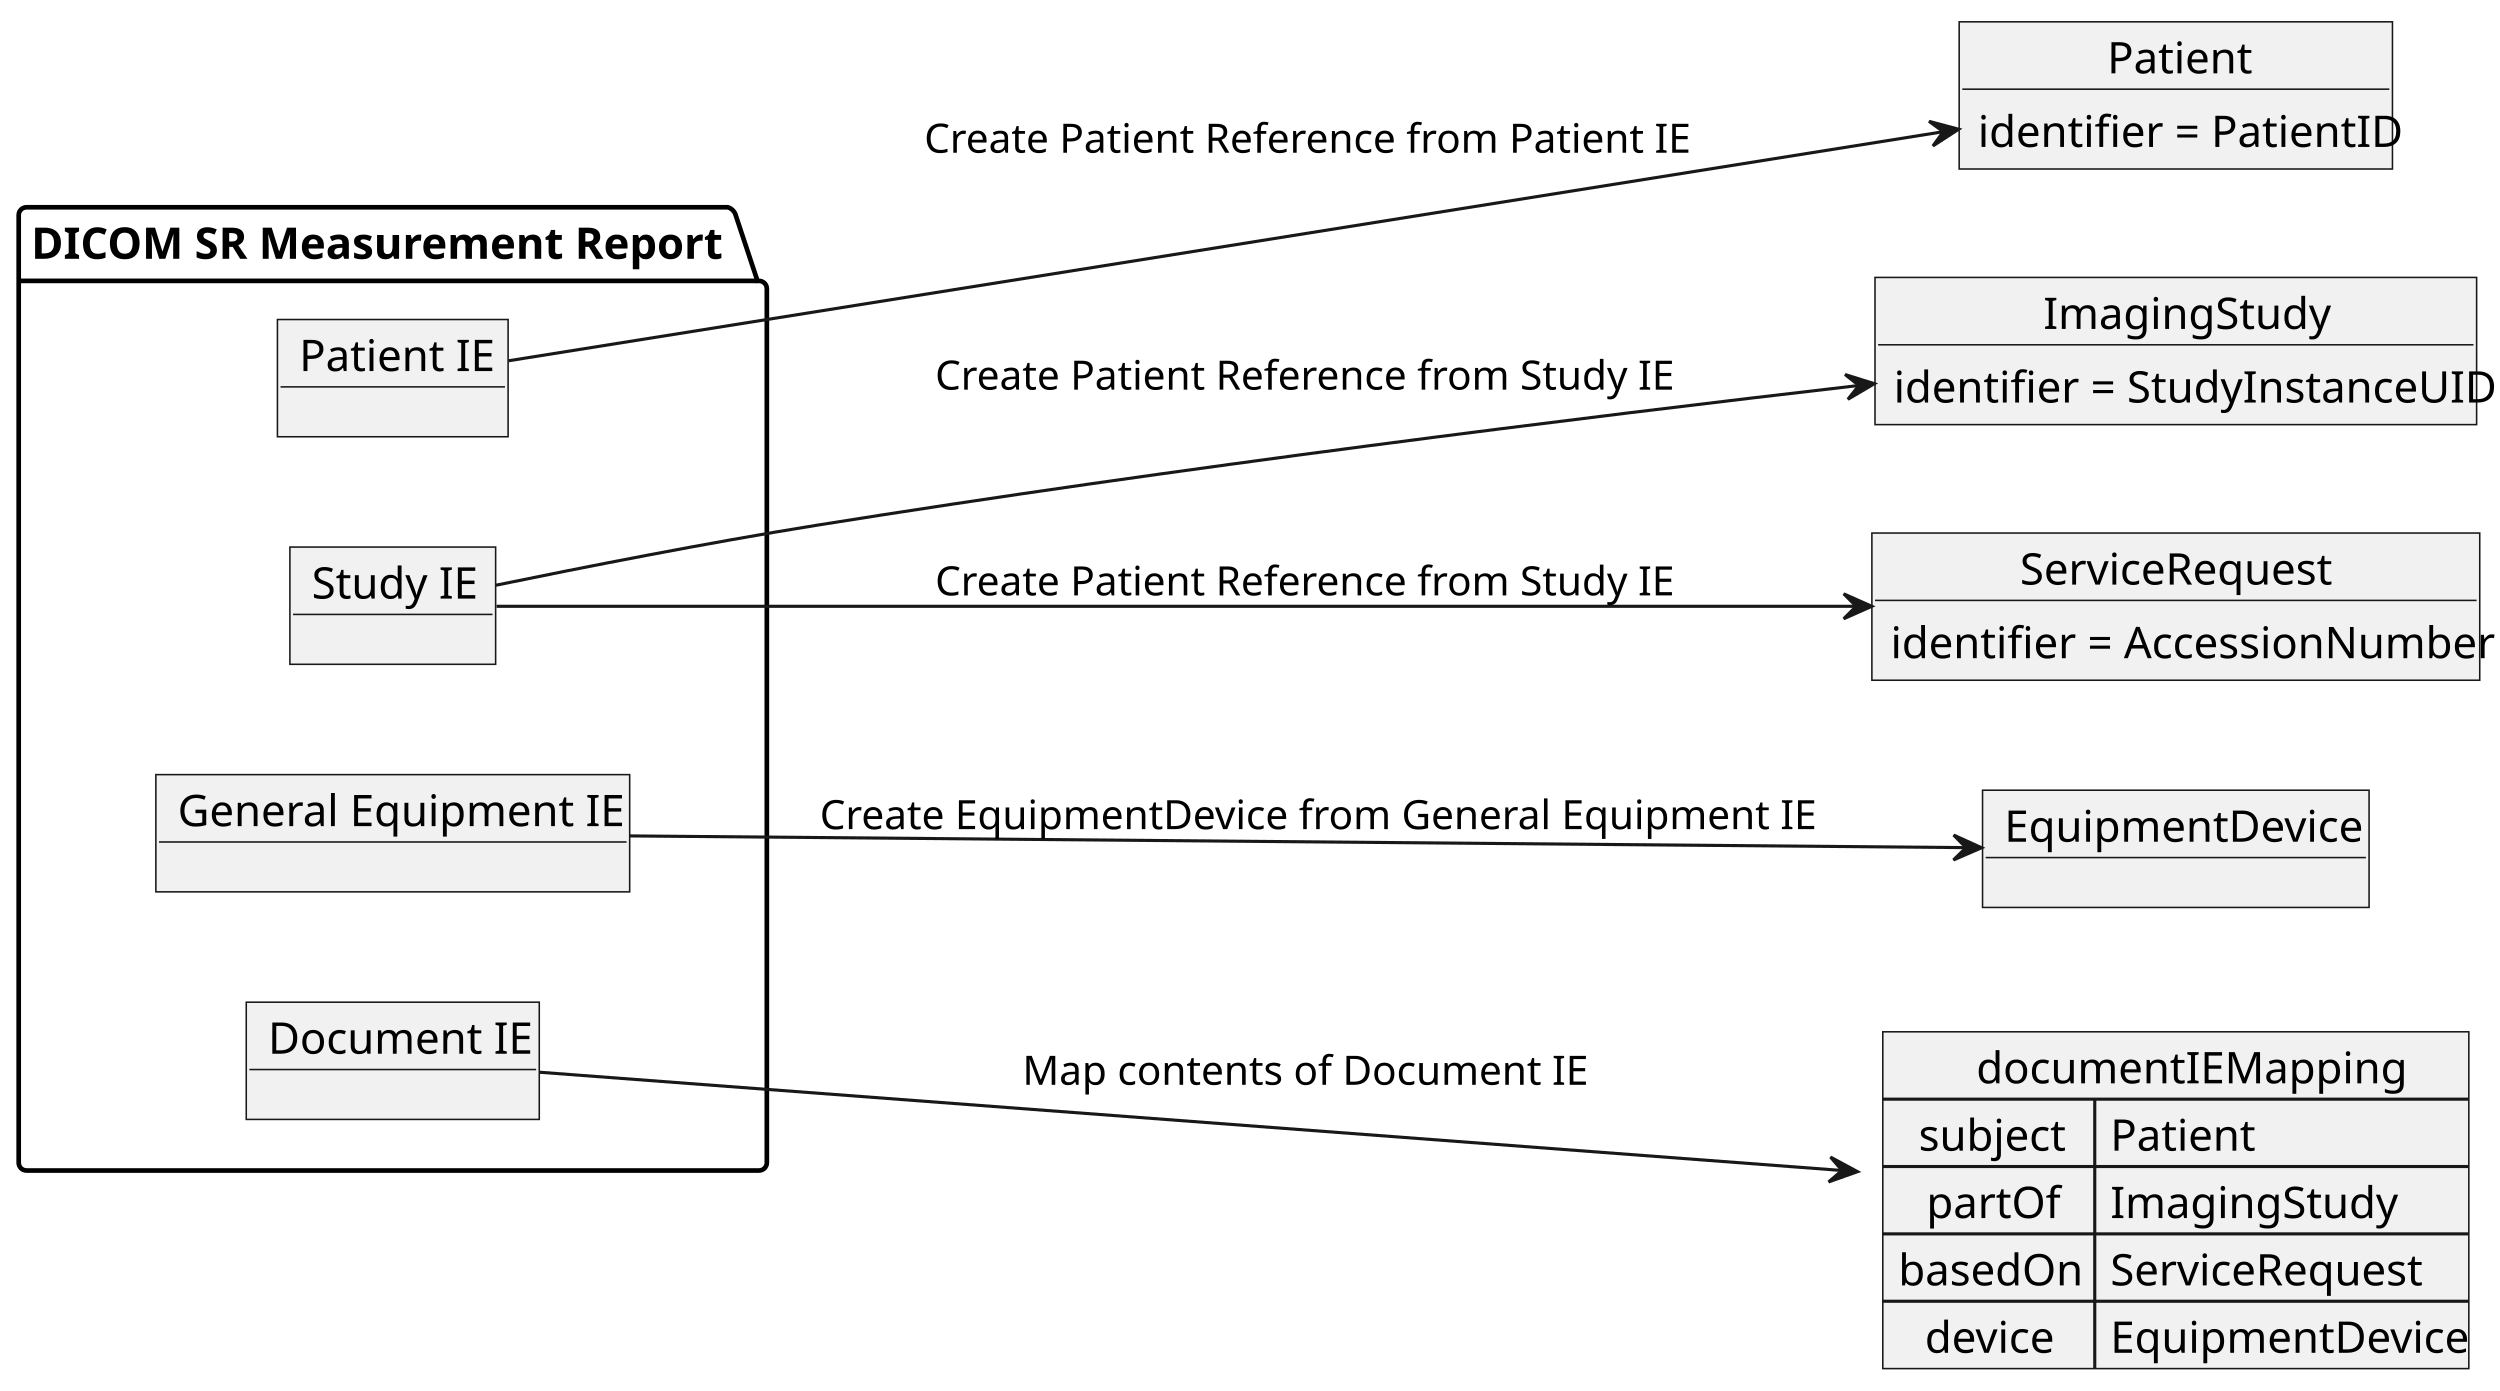
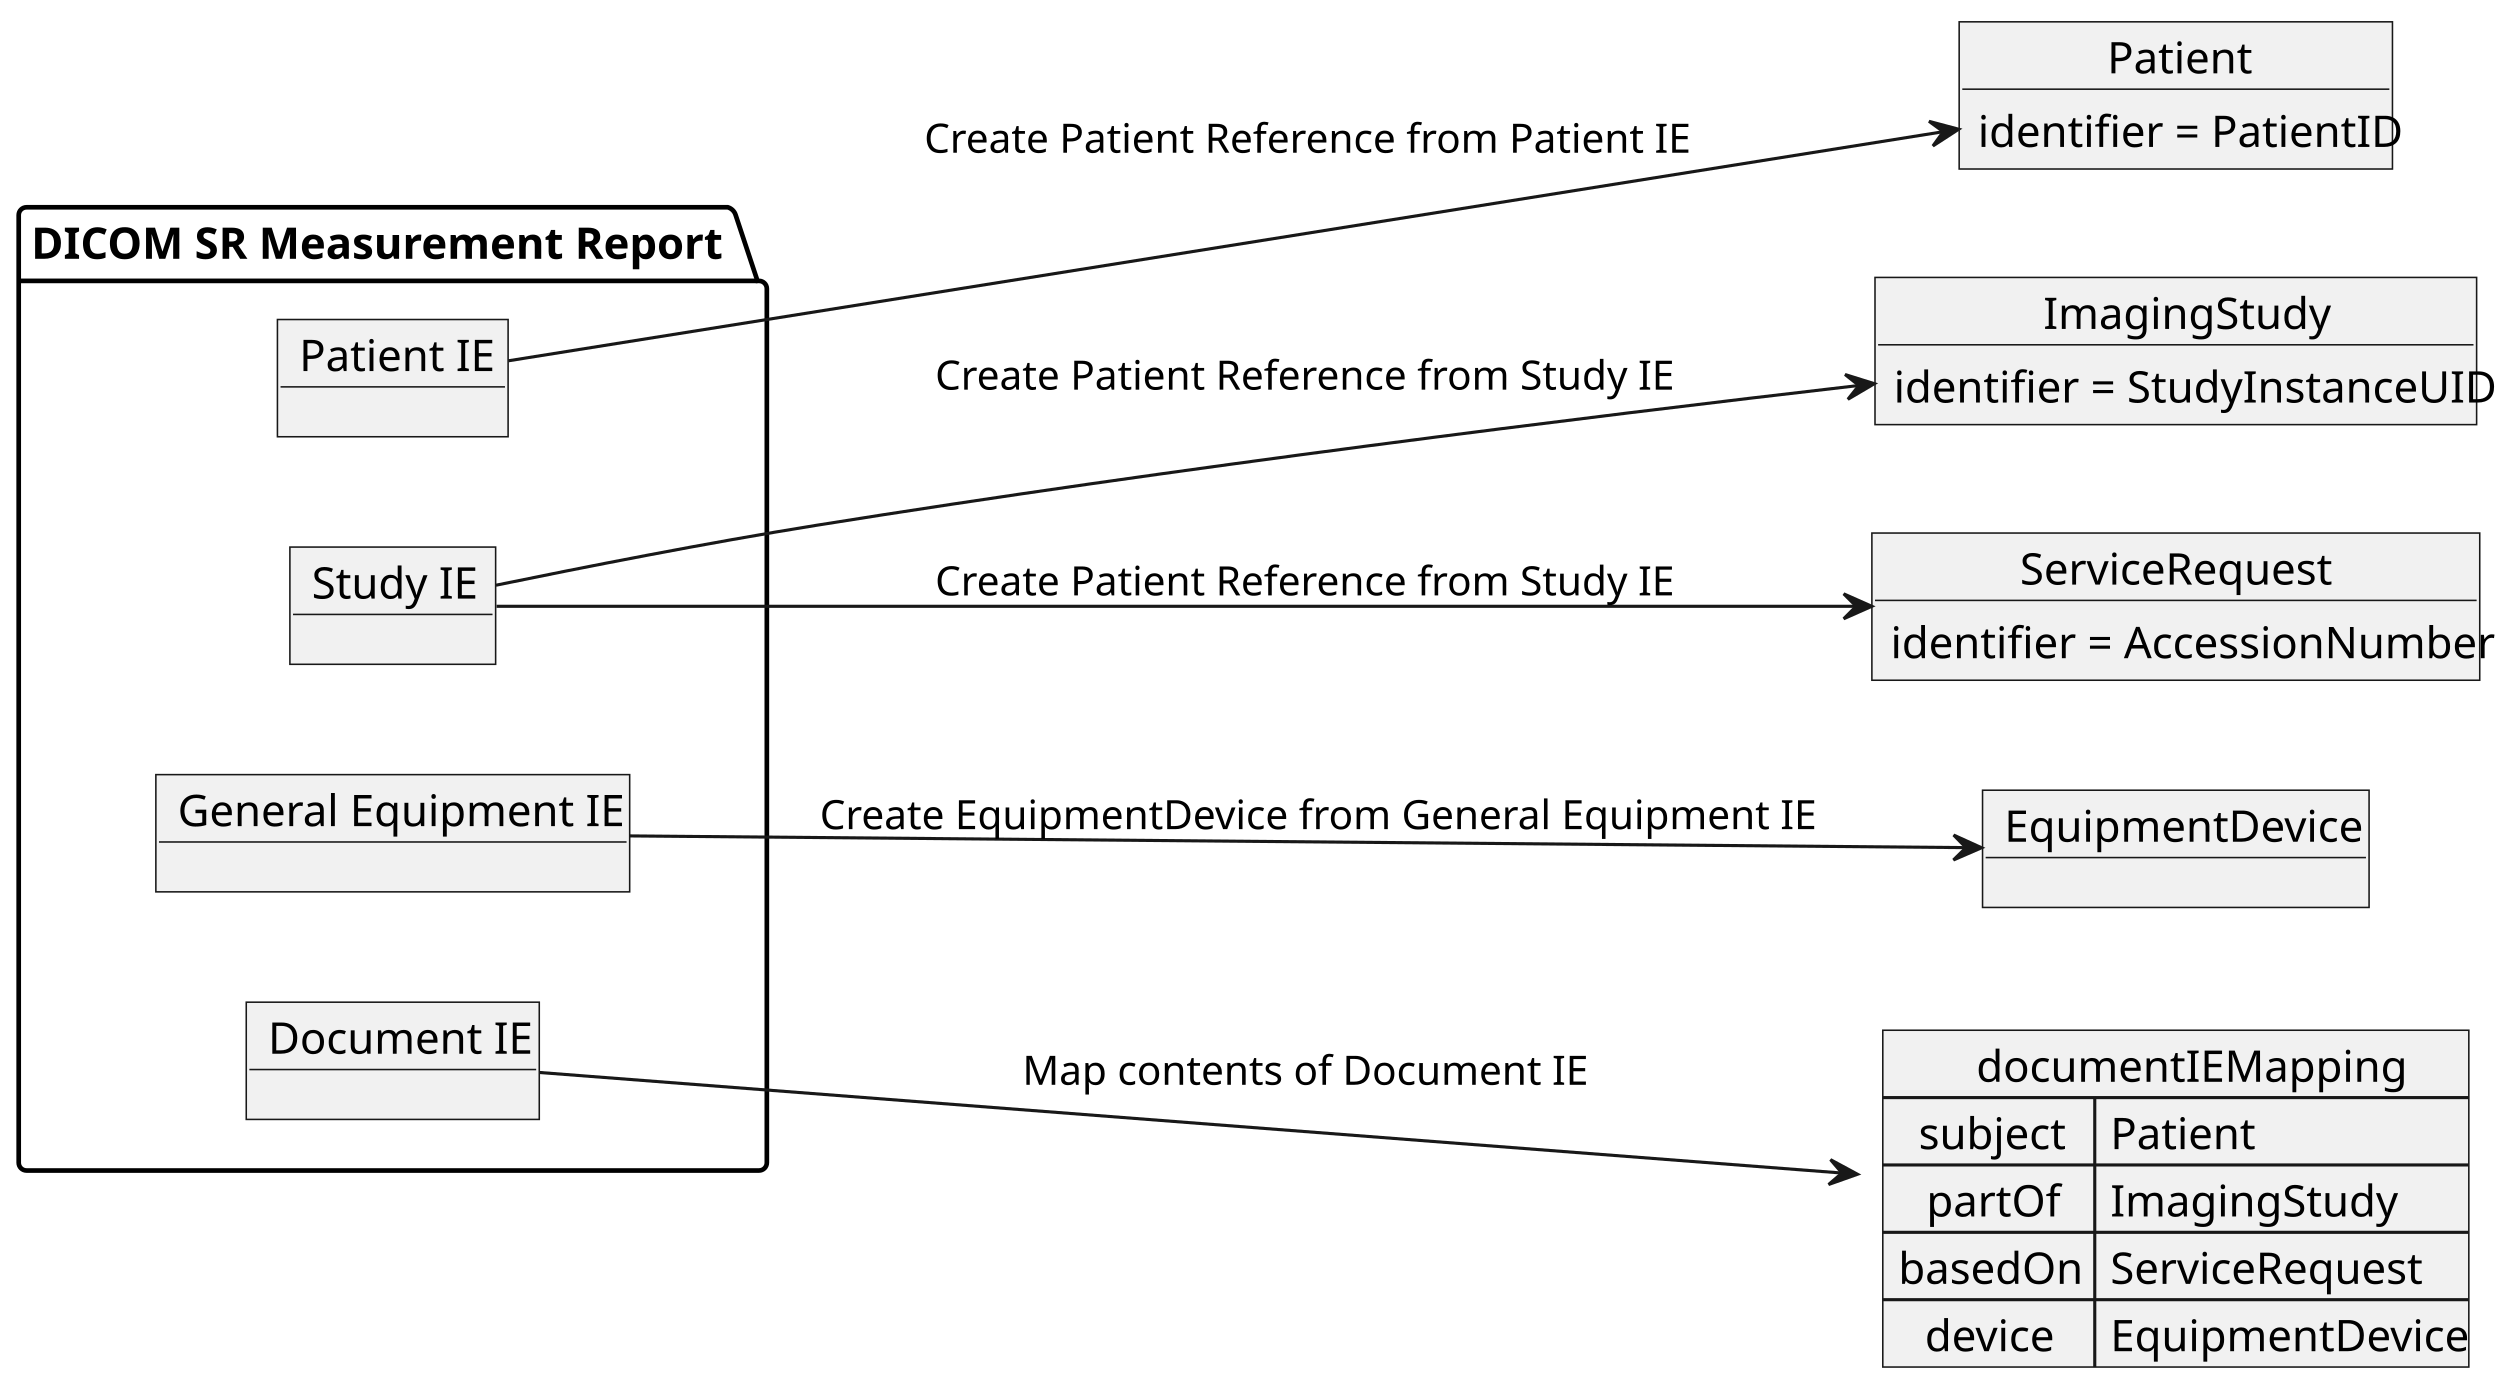
- <svg xmlns="http://www.w3.org/2000/svg" contentStyleType="text/css" height="446px" preserveAspectRatio="none" style="width:802px;height:446px;background:#FFFFFF;" version="1.1" viewBox="0 0 802 446" width="802px" zoomAndPan="magnify">
+ <svg xmlns="http://www.w3.org/2000/svg" contentStyleType="text/css" height="445px" preserveAspectRatio="none" style="width:802px;height:445px;background:#FFFFFF;" version="1.1" viewBox="0 0 802 445" width="802px" zoomAndPan="magnify">
  <defs />
  <g>
    <g id="cluster_DICOM SR Measurement Report">
      <path d="M8.5,66.5 L233.5,66.5 A3.75,3.75 0 0 1 236,69 L243,90.109 L243.5,90.109 A2.5,2.5 0 0 1 246,92.609 L246,373 A2.5,2.5 0 0 1 243.5,375.5 L8.5,375.5 A2.5,2.5 0 0 1 6,373 L6,69 A2.5,2.5 0 0 1 8.5,66.5 " fill="none" style="stroke:#000000;stroke-width:1.5;" />
      <line style="stroke:#000000;stroke-width:1.5;" x1="6" x2="243" y1="90.109" y2="90.109" />
      <text fill="#000000" font-family="sans-serif" font-size="14" font-weight="bold" lengthAdjust="spacing" textLength="224" x="10" y="83.033">DICOM SR Measurement Report</text>
    </g>
    <g id="elem_patientIE">
      <rect fill="#F1F1F1" height="37.609" style="stroke:#181818;stroke-width:0.5;" width="74" x="89" y="102.5" />
      <text fill="#000000" font-family="sans-serif" font-size="14" lengthAdjust="spacing" textLength="60" x="96" y="119.033">Patient IE</text>
      <line style="stroke:#181818;stroke-width:0.5;" x1="90" x2="162" y1="124.109" y2="124.109" />
    </g>
    <g id="elem_studyIE">
      <rect fill="#F1F1F1" height="37.609" style="stroke:#181818;stroke-width:0.5;" width="66" x="93" y="175.5" />
      <text fill="#000000" font-family="sans-serif" font-size="14" lengthAdjust="spacing" textLength="52" x="100" y="192.033">Study IE</text>
      <line style="stroke:#181818;stroke-width:0.5;" x1="94" x2="158" y1="197.109" y2="197.109" />
    </g>
    <g id="elem_equipmentIE">
      <rect fill="#F1F1F1" height="37.609" style="stroke:#181818;stroke-width:0.5;" width="152" x="50" y="248.5" />
      <text fill="#000000" font-family="sans-serif" font-size="14" lengthAdjust="spacing" textLength="138" x="57" y="265.033">General Equipment IE</text>
      <line style="stroke:#181818;stroke-width:0.5;" x1="51" x2="201" y1="270.109" y2="270.109" />
    </g>
    <g id="elem_documentIE">
      <rect fill="#F1F1F1" height="37.609" style="stroke:#181818;stroke-width:0.5;" width="94" x="79" y="321.5" />
      <text fill="#000000" font-family="sans-serif" font-size="14" lengthAdjust="spacing" textLength="80" x="86" y="338.033">Document IE</text>
      <line style="stroke:#181818;stroke-width:0.5;" x1="80" x2="172" y1="343.109" y2="343.109" />
    </g>
    <g id="elem_Patient">
      <rect fill="#F1F1F1" height="47.219" style="stroke:#181818;stroke-width:0.5;" width="139" x="628.5" y="7" />
      <text fill="#000000" font-family="sans-serif" font-size="14" lengthAdjust="spacing" textLength="44" x="676" y="23.533">Patient</text>
      <line style="stroke:#181818;stroke-width:0.5;" x1="629.5" x2="766.5" y1="28.609" y2="28.609" />
      <text fill="#000000" font-family="sans-serif" font-size="14" lengthAdjust="spacing" textLength="127" x="634.5" y="47.143">identifier = PatientID</text>
    </g>
    <g id="elem_ImagingStudy">
      <rect fill="#F1F1F1" height="47.219" style="stroke:#181818;stroke-width:0.5;" width="193" x="601.5" y="89" />
      <text fill="#000000" font-family="sans-serif" font-size="14" lengthAdjust="spacing" textLength="85" x="655.5" y="105.533">ImagingStudy</text>
      <line style="stroke:#181818;stroke-width:0.5;" x1="602.5" x2="793.5" y1="110.609" y2="110.609" />
      <text fill="#000000" font-family="sans-serif" font-size="14" lengthAdjust="spacing" textLength="181" x="607.5" y="129.143">identifier = StudyInstanceUID</text>
    </g>
    <g id="elem_ServiceRequest">
      <rect fill="#F1F1F1" height="47.219" style="stroke:#181818;stroke-width:0.5;" width="195" x="600.5" y="171" />
      <text fill="#000000" font-family="sans-serif" font-size="14" lengthAdjust="spacing" textLength="100" x="648" y="187.533">ServiceRequest</text>
      <line style="stroke:#181818;stroke-width:0.5;" x1="601.5" x2="794.5" y1="192.609" y2="192.609" />
      <text fill="#000000" font-family="sans-serif" font-size="14" lengthAdjust="spacing" textLength="183" x="606.5" y="211.143">identifier = AccessionNumber</text>
    </g>
    <g id="elem_EquipmentDevice">
      <rect fill="#F1F1F1" height="37.609" style="stroke:#181818;stroke-width:0.5;" width="124" x="636" y="253.5" />
      <text fill="#000000" font-family="sans-serif" font-size="14" lengthAdjust="spacing" textLength="110" x="643" y="270.033">EquipmentDevice</text>
      <line style="stroke:#181818;stroke-width:0.5;" x1="637" x2="759" y1="275.109" y2="275.109" />
    </g>
    <g id="elem_documentIEMapping">
-       <rect fill="#F1F1F1" height="108.047" style="stroke:#181818;stroke-width:0.5;" width="188" x="604" y="331" />
-       <text fill="#000000" font-family="sans-serif" font-size="14" lengthAdjust="spacing" textLength="128" x="634" y="347.533">documentIEMapping</text>
-       <line style="stroke:#181818;stroke-width:1.0;" x1="604" x2="792" y1="352.609" y2="352.609" />
-       <text fill="#000000" font-family="sans-serif" font-size="14" lengthAdjust="spacing" textLength="45" x="615.5" y="369.143">subject</text>
-       <text fill="#000000" font-family="sans-serif" font-size="14" lengthAdjust="spacing" textLength="44" x="677" y="369.143">Patient</text>
-       <line style="stroke:#181818;stroke-width:1.0;" x1="672" x2="672" y1="352.609" y2="374.219" />
-       <line style="stroke:#181818;stroke-width:1.0;" x1="604" x2="792" y1="374.219" y2="374.219" />
-       <text fill="#000000" font-family="sans-serif" font-size="14" lengthAdjust="spacing" textLength="40" x="618" y="390.752">partOf</text>
-       <text fill="#000000" font-family="sans-serif" font-size="14" lengthAdjust="spacing" textLength="85" x="677" y="390.752">ImagingStudy</text>
-       <line style="stroke:#181818;stroke-width:1.0;" x1="672" x2="672" y1="374.219" y2="395.828" />
-       <line style="stroke:#181818;stroke-width:1.0;" x1="604" x2="792" y1="395.828" y2="395.828" />
-       <text fill="#000000" font-family="sans-serif" font-size="14" lengthAdjust="spacing" textLength="58" x="609" y="412.361">basedOn</text>
-       <text fill="#000000" font-family="sans-serif" font-size="14" lengthAdjust="spacing" textLength="100" x="677" y="412.361">ServiceRequest</text>
-       <line style="stroke:#181818;stroke-width:1.0;" x1="672" x2="672" y1="395.828" y2="417.438" />
-       <line style="stroke:#181818;stroke-width:1.0;" x1="604" x2="792" y1="417.438" y2="417.438" />
-       <text fill="#000000" font-family="sans-serif" font-size="14" lengthAdjust="spacing" textLength="41" x="617.5" y="433.971">device</text>
-       <text fill="#000000" font-family="sans-serif" font-size="14" lengthAdjust="spacing" textLength="110" x="677" y="433.971">EquipmentDevice</text>
-       <line style="stroke:#181818;stroke-width:1.0;" x1="672" x2="672" y1="417.438" y2="439.047" />
+       <rect fill="#F1F1F1" height="108.047" style="stroke:#181818;stroke-width:0.5;" width="188" x="604" y="330.5" />
+       <text fill="#000000" font-family="sans-serif" font-size="14" lengthAdjust="spacing" textLength="128" x="634" y="347.033">documentIEMapping</text>
+       <line style="stroke:#181818;stroke-width:1.0;" x1="604" x2="792" y1="352.109" y2="352.109" />
+       <text fill="#000000" font-family="sans-serif" font-size="14" lengthAdjust="spacing" textLength="45" x="615.5" y="368.643">subject</text>
+       <text fill="#000000" font-family="sans-serif" font-size="14" lengthAdjust="spacing" textLength="44" x="677" y="368.643">Patient</text>
+       <line style="stroke:#181818;stroke-width:1.0;" x1="672" x2="672" y1="352.109" y2="373.719" />
+       <line style="stroke:#181818;stroke-width:1.0;" x1="604" x2="792" y1="373.719" y2="373.719" />
+       <text fill="#000000" font-family="sans-serif" font-size="14" lengthAdjust="spacing" textLength="40" x="618" y="390.252">partOf</text>
+       <text fill="#000000" font-family="sans-serif" font-size="14" lengthAdjust="spacing" textLength="85" x="677" y="390.252">ImagingStudy</text>
+       <line style="stroke:#181818;stroke-width:1.0;" x1="672" x2="672" y1="373.719" y2="395.328" />
+       <line style="stroke:#181818;stroke-width:1.0;" x1="604" x2="792" y1="395.328" y2="395.328" />
+       <text fill="#000000" font-family="sans-serif" font-size="14" lengthAdjust="spacing" textLength="58" x="609" y="411.861">basedOn</text>
+       <text fill="#000000" font-family="sans-serif" font-size="14" lengthAdjust="spacing" textLength="100" x="677" y="411.861">ServiceRequest</text>
+       <line style="stroke:#181818;stroke-width:1.0;" x1="672" x2="672" y1="395.328" y2="416.938" />
+       <line style="stroke:#181818;stroke-width:1.0;" x1="604" x2="792" y1="416.938" y2="416.938" />
+       <text fill="#000000" font-family="sans-serif" font-size="14" lengthAdjust="spacing" textLength="41" x="617.5" y="433.471">device</text>
+       <text fill="#000000" font-family="sans-serif" font-size="14" lengthAdjust="spacing" textLength="110" x="677" y="433.471">EquipmentDevice</text>
+       <line style="stroke:#181818;stroke-width:1.0;" x1="672" x2="672" y1="416.938" y2="438.547" />
    </g>
    <g id="link_patientIE_Patient">
      <path codeLine="26" d="M163.09,115.74 C255.05,101.06 499.64,62.01 623.27,42.27 " fill="none" id="patientIE-to-Patient" style="stroke:#181818;stroke-width:1.0;" />
      <polygon fill="#181818" points="628.34,41.46,618.824,38.922,623.402,42.245,620.08,46.823,628.34,41.46" style="stroke:#181818;stroke-width:1.0;" />
      <text fill="#000000" font-family="sans-serif" font-size="13" lengthAdjust="spacing" textLength="235" x="296.5" y="48.995">Create Patient Reference from Patient IE</text>
    </g>
    <g id="link_studyIE_ImagingStudy">
      <path codeLine="27" d="M159.09,187.74 C186.38,182.13 226.65,174.17 262,168.5 C376.07,150.19 507.73,133.91 596.06,123.69 " fill="none" id="studyIE-to-ImagingStudy" style="stroke:#181818;stroke-width:1.0;" />
      <polygon fill="#181818" points="601.29,123.09,591.892,120.144,596.323,123.661,592.806,128.092,601.29,123.09" style="stroke:#181818;stroke-width:1.0;" />
      <text fill="#000000" font-family="sans-serif" font-size="13" lengthAdjust="spacing" textLength="228" x="300" y="124.995">Create Patient Reference from Study IE</text>
    </g>
    <g id="link_studyIE_ServiceRequest">
      <path codeLine="28" d="M159.28,194.5 C241.94,194.5 463.96,194.5 595.43,194.5 " fill="none" id="studyIE-to-ServiceRequest" style="stroke:#181818;stroke-width:1.0;" />
      <polygon fill="#181818" points="600.46,194.5,591.46,190.5,595.46,194.5,591.46,198.5,600.46,194.5" style="stroke:#181818;stroke-width:1.0;" />
      <text fill="#000000" font-family="sans-serif" font-size="13" lengthAdjust="spacing" textLength="228" x="300" y="190.995">Create Patient Reference from Study IE</text>
    </g>
    <g id="link_equipmentIE_EquipmentDevice">
      <path codeLine="29" d="M202.1,268.16 C314.29,269.14 523.85,270.98 630.69,271.92 " fill="none" id="equipmentIE-to-EquipmentDevice" style="stroke:#181818;stroke-width:1.0;" />
      <polygon fill="#181818" points="635.69,271.96,626.725,267.883,630.69,271.917,626.656,275.883,635.69,271.96" style="stroke:#181818;stroke-width:1.0;" />
      <text fill="#000000" font-family="sans-serif" font-size="13" lengthAdjust="spacing" textLength="302" x="263" y="265.995">Create EquipmentDevice from General Equipment IE</text>
    </g>
    <g id="link_documentIE_documentIEMapping">
-       <path codeLine="31" d="M173.16,343.98 C263.48,350.8 465.63,366.05 590.73,375.48 " fill="none" id="documentIE-to-documentIEMapping" style="stroke:#181818;stroke-width:1.0;" />
-       <polygon fill="#181818" points="595.89,375.87,587.225,371.188,590.905,375.484,586.608,379.164,595.89,375.87" style="stroke:#181818;stroke-width:1.0;" />
+       <path codeLine="31" d="M173.16,344.06 C263.48,351.04 465.63,366.64 590.73,376.3 " fill="none" id="documentIE-to-documentIEMapping" style="stroke:#181818;stroke-width:1.0;" />
+       <polygon fill="#181818" points="595.89,376.7,587.226,372.016,590.905,376.313,586.608,379.992,595.89,376.7" style="stroke:#181818;stroke-width:1.0;" />
      <text fill="#000000" font-family="sans-serif" font-size="13" lengthAdjust="spacing" textLength="172" x="328" y="347.995">Map contents of Document IE</text>
    </g>
  </g>
</svg>
